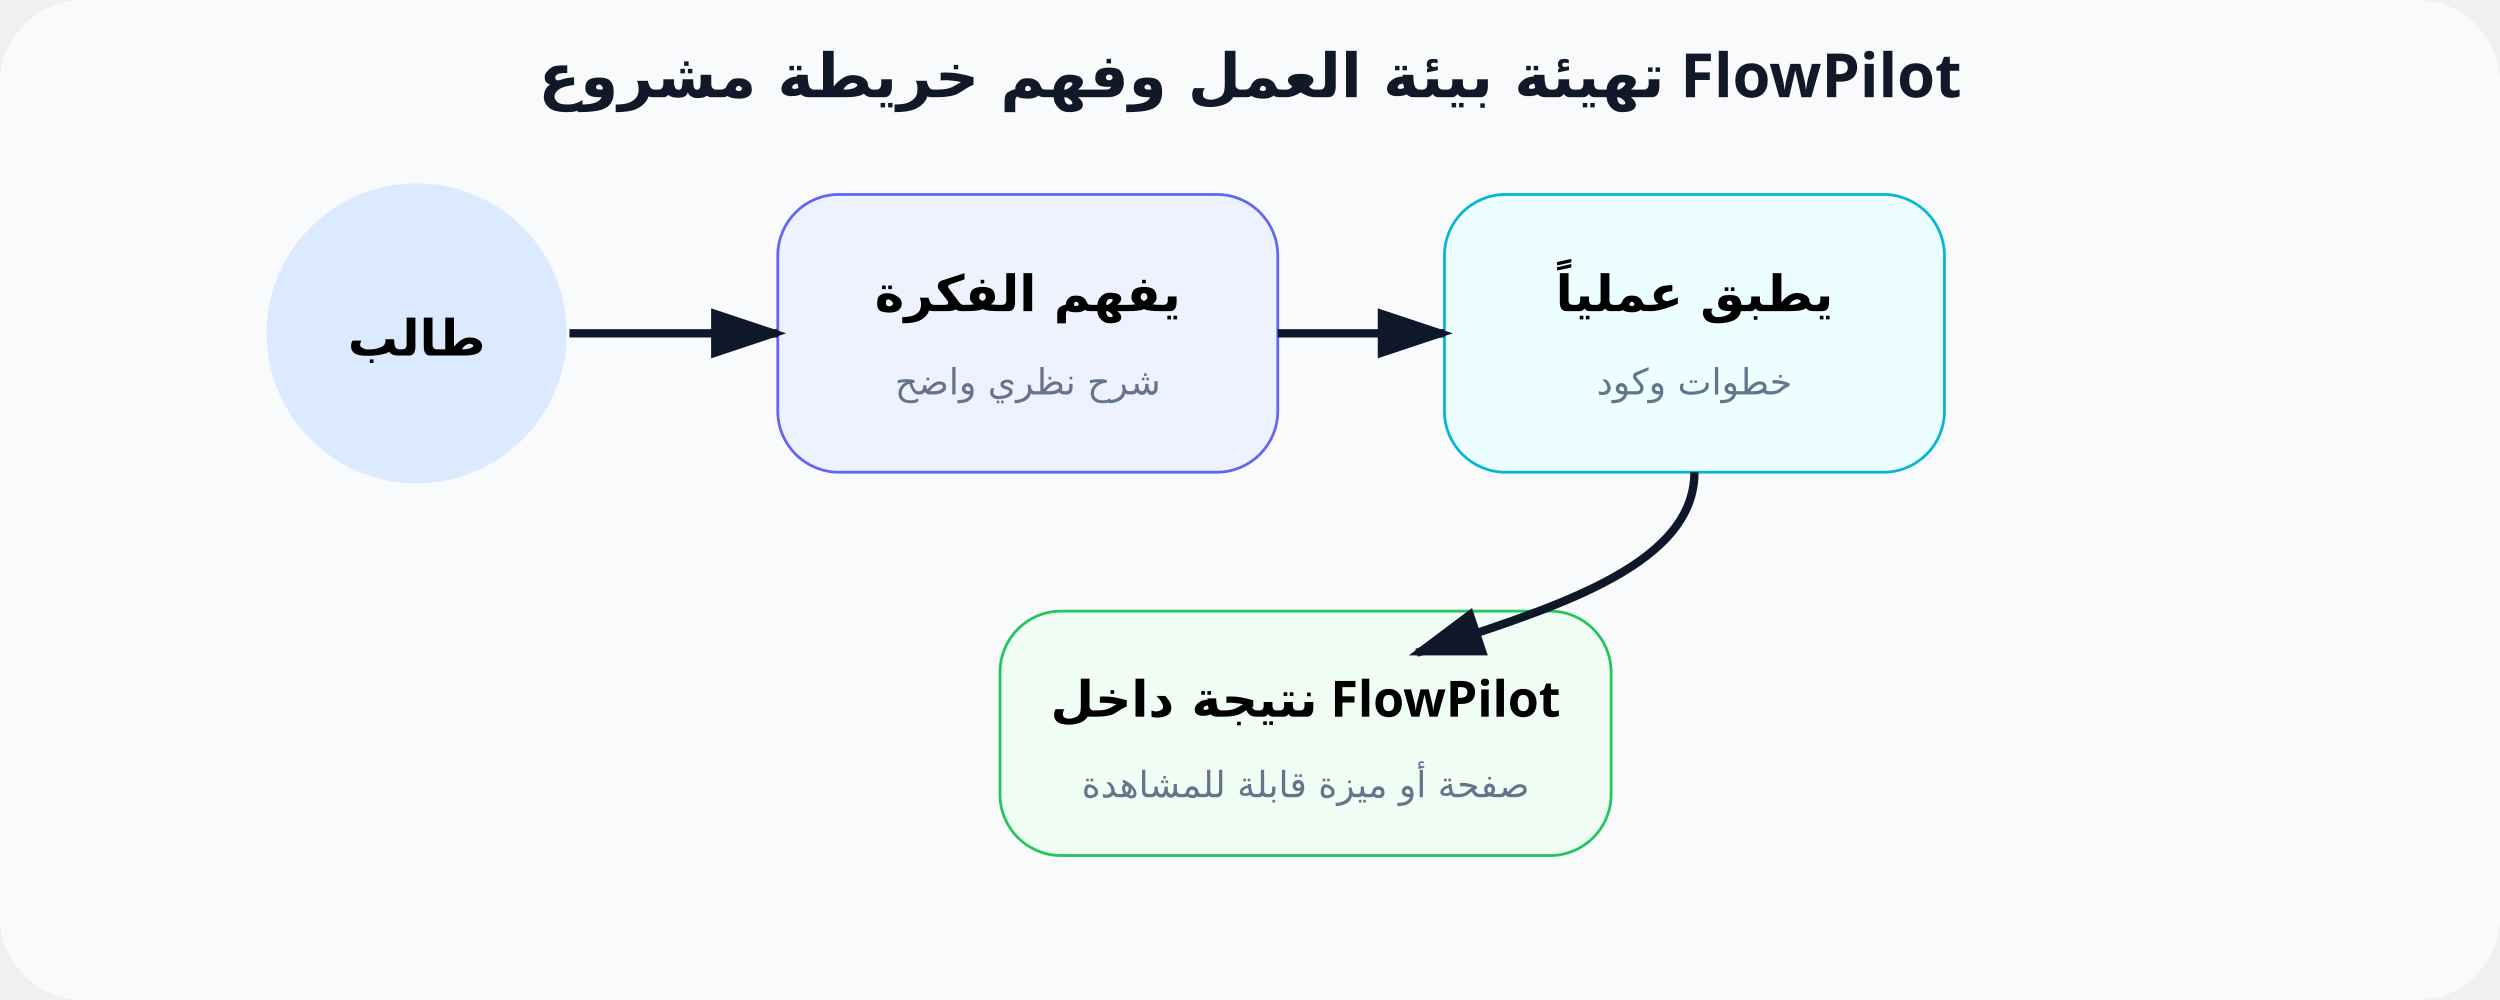
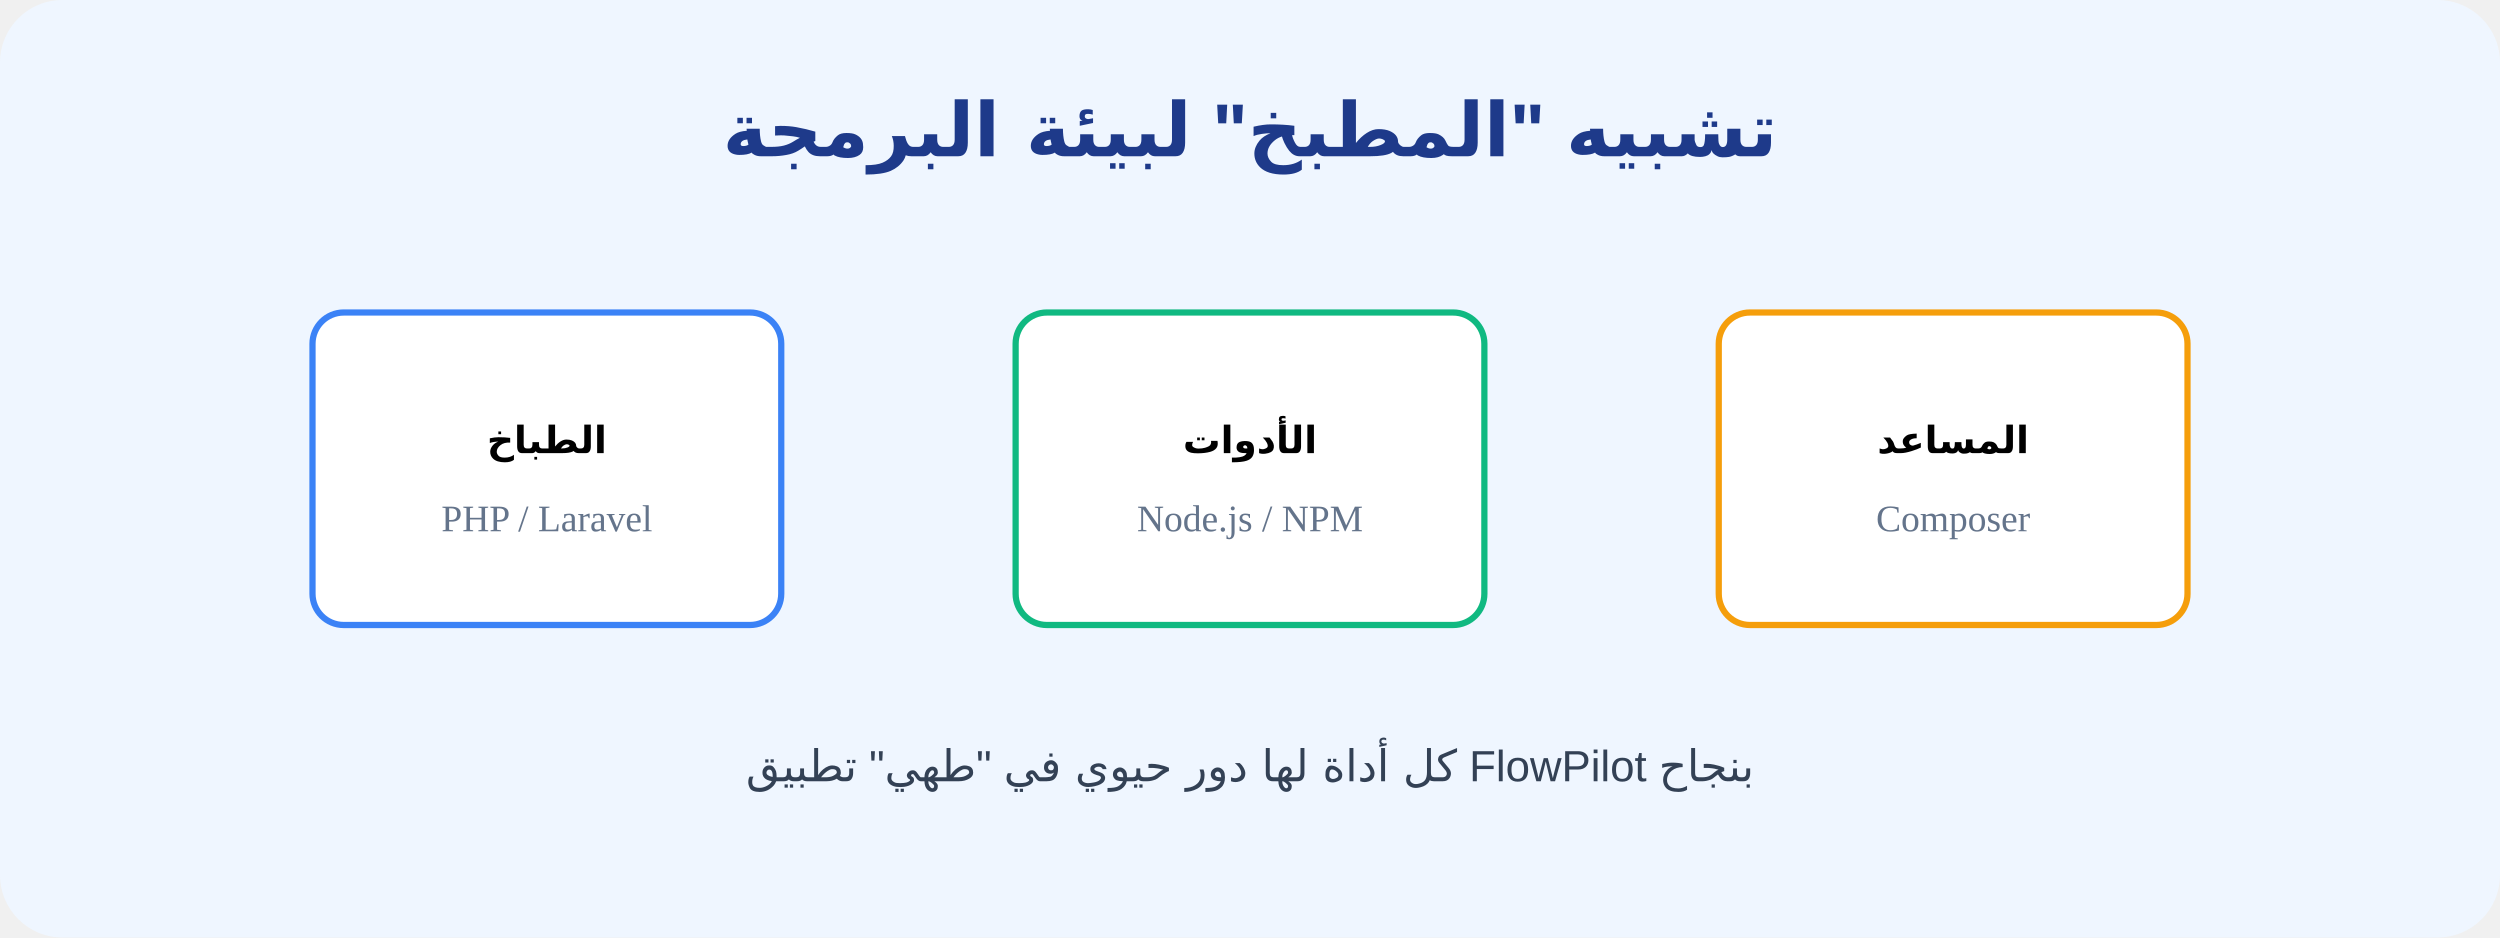
- <svg xmlns="http://www.w3.org/2000/svg" width="900" height="360" viewBox="0 0 900 360">
-   <rect width="900" height="360" rx="30" fill="#f8fafc" />
-   <circle cx="150" cy="120" r="54" fill="#dbeafe" />
-   <text x="150" y="128" text-anchor="middle" font-family="Tahoma" font-size="18" font-weight="700">طالب</text>
-   <rect x="280" y="70" width="180" height="100" rx="22" fill="#eef2ff" stroke="#6366f1" />
-   <text x="370" y="112" text-anchor="middle" font-family="Tahoma" font-size="18" font-weight="700">يفهم الفكرة</text>
-   <text x="370" y="142" text-anchor="middle" font-family="Tahoma" font-size="13" fill="#64748b">شرح نظري واضح</text>
-   <rect x="520" y="70" width="180" height="100" rx="22" fill="#ecfeff" stroke="#06b6d4" />
-   <text x="610" y="112" text-anchor="middle" font-family="Tahoma" font-size="18" font-weight="700">يطبق عملياً</text>
-   <text x="610" y="142" text-anchor="middle" font-family="Tahoma" font-size="13" fill="#64748b">خطوات وكود</text>
-   <rect x="360" y="220" width="220" height="88" rx="22" fill="#f0fdf4" stroke="#22c55e" />
-   <text x="470" y="258" text-anchor="middle" font-family="Tahoma" font-size="18" font-weight="700">نتيجة داخل FlowPilot</text>
-   <text x="470" y="287" text-anchor="middle" font-family="Tahoma" font-size="13" fill="#64748b">صفحة أو ميزة قابلة للمشاهدة</text>
-   <path d="M205 120 H280" stroke="#0f172a" stroke-width="3" marker-end="url(#a)" />
-   <path d="M460 120 H520" stroke="#0f172a" stroke-width="3" marker-end="url(#a)" />
-   <path d="M610 170 C610 205 555 220 510 235" stroke="#0f172a" stroke-width="3" fill="none" marker-end="url(#a)" />
-   <defs>
-     <marker id="a" markerWidth="10" markerHeight="10" refX="8" refY="3" orient="auto">
-       <path d="M0,0 L0,6 L9,3 z" fill="#0f172a" />
-     </marker>
-   </defs>
-   <text x="450" y="35" text-anchor="middle" font-family="Tahoma" font-size="22" font-weight="700" fill="#111827">تهيئة بيئة العمل وفهم خريطة مشروع FlowPilot</text>
+ <svg xmlns="http://www.w3.org/2000/svg" viewBox="0 0 800 300">
+   <rect width="800" height="300" fill="#eff6ff" rx="20" />
+   <rect x="100" y="100" width="150" height="100" rx="10" fill="white" stroke="#3b82f6" stroke-width="2" />
+   <text x="175" y="145" text-anchor="middle" font-family="Arial" font-weight="bold">الطباخ</text>
+   <text x="175" y="170" text-anchor="middle" font-size="12" fill="#64748b">PHP / Laravel</text>
+   <rect x="325" y="100" width="150" height="100" rx="10" fill="white" stroke="#10b981" stroke-width="2" />
+   <text x="400" y="145" text-anchor="middle" font-family="Arial" font-weight="bold">الأدوات</text>
+   <text x="400" y="170" text-anchor="middle" font-size="12" fill="#64748b">Node.js / NPM</text>
+   <rect x="550" y="100" width="150" height="100" rx="10" fill="white" stroke="#f59e0b" stroke-width="2" />
+   <text x="625" y="145" text-anchor="middle" font-family="Arial" font-weight="bold">المساعد</text>
+   <text x="625" y="170" text-anchor="middle" font-size="12" fill="#64748b">Composer</text>
+   <text x="400" y="50" text-anchor="middle" font-family="Arial" font-weight="bold" font-size="24" fill="#1e3a8a">تشبيه "المطبخ" لبيئة البرمجة</text>
+   <text x="400" y="250" text-anchor="middle" font-family="Arial" font-size="14" fill="#334155">كل أداة لها دور حيوي في "طهي" تطبيق FlowPilot بنجاح</text>
</svg>
